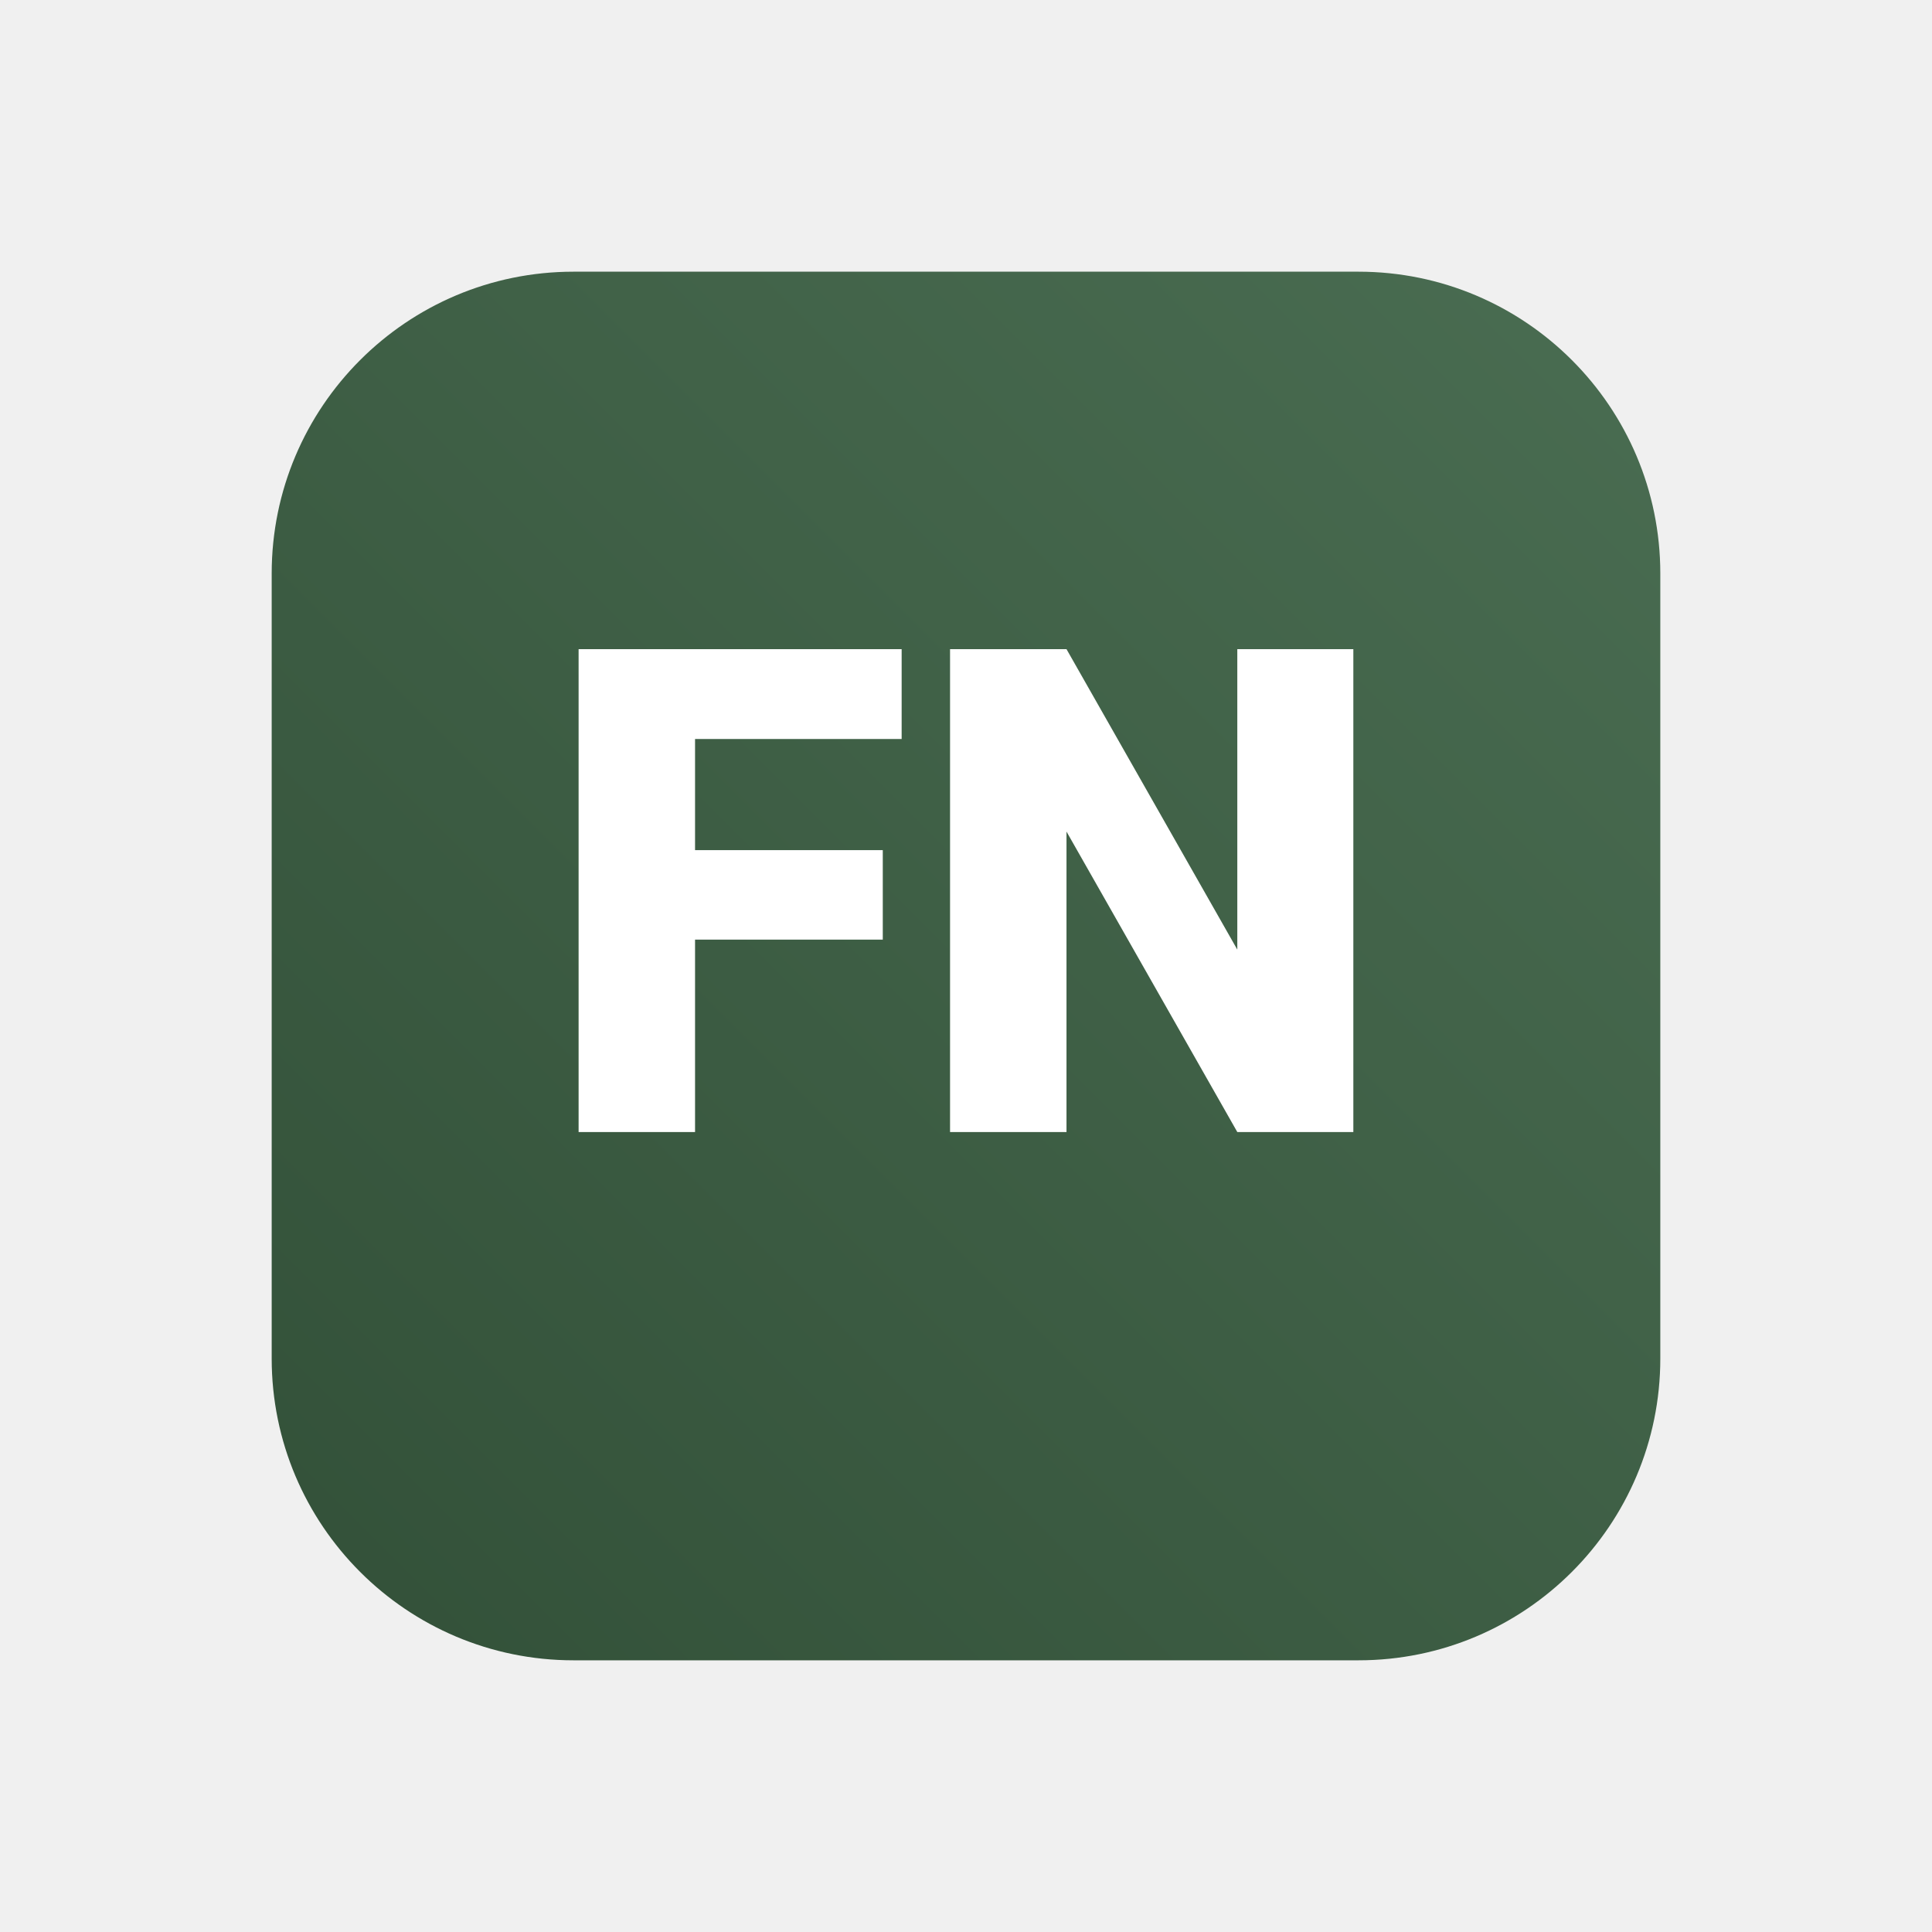
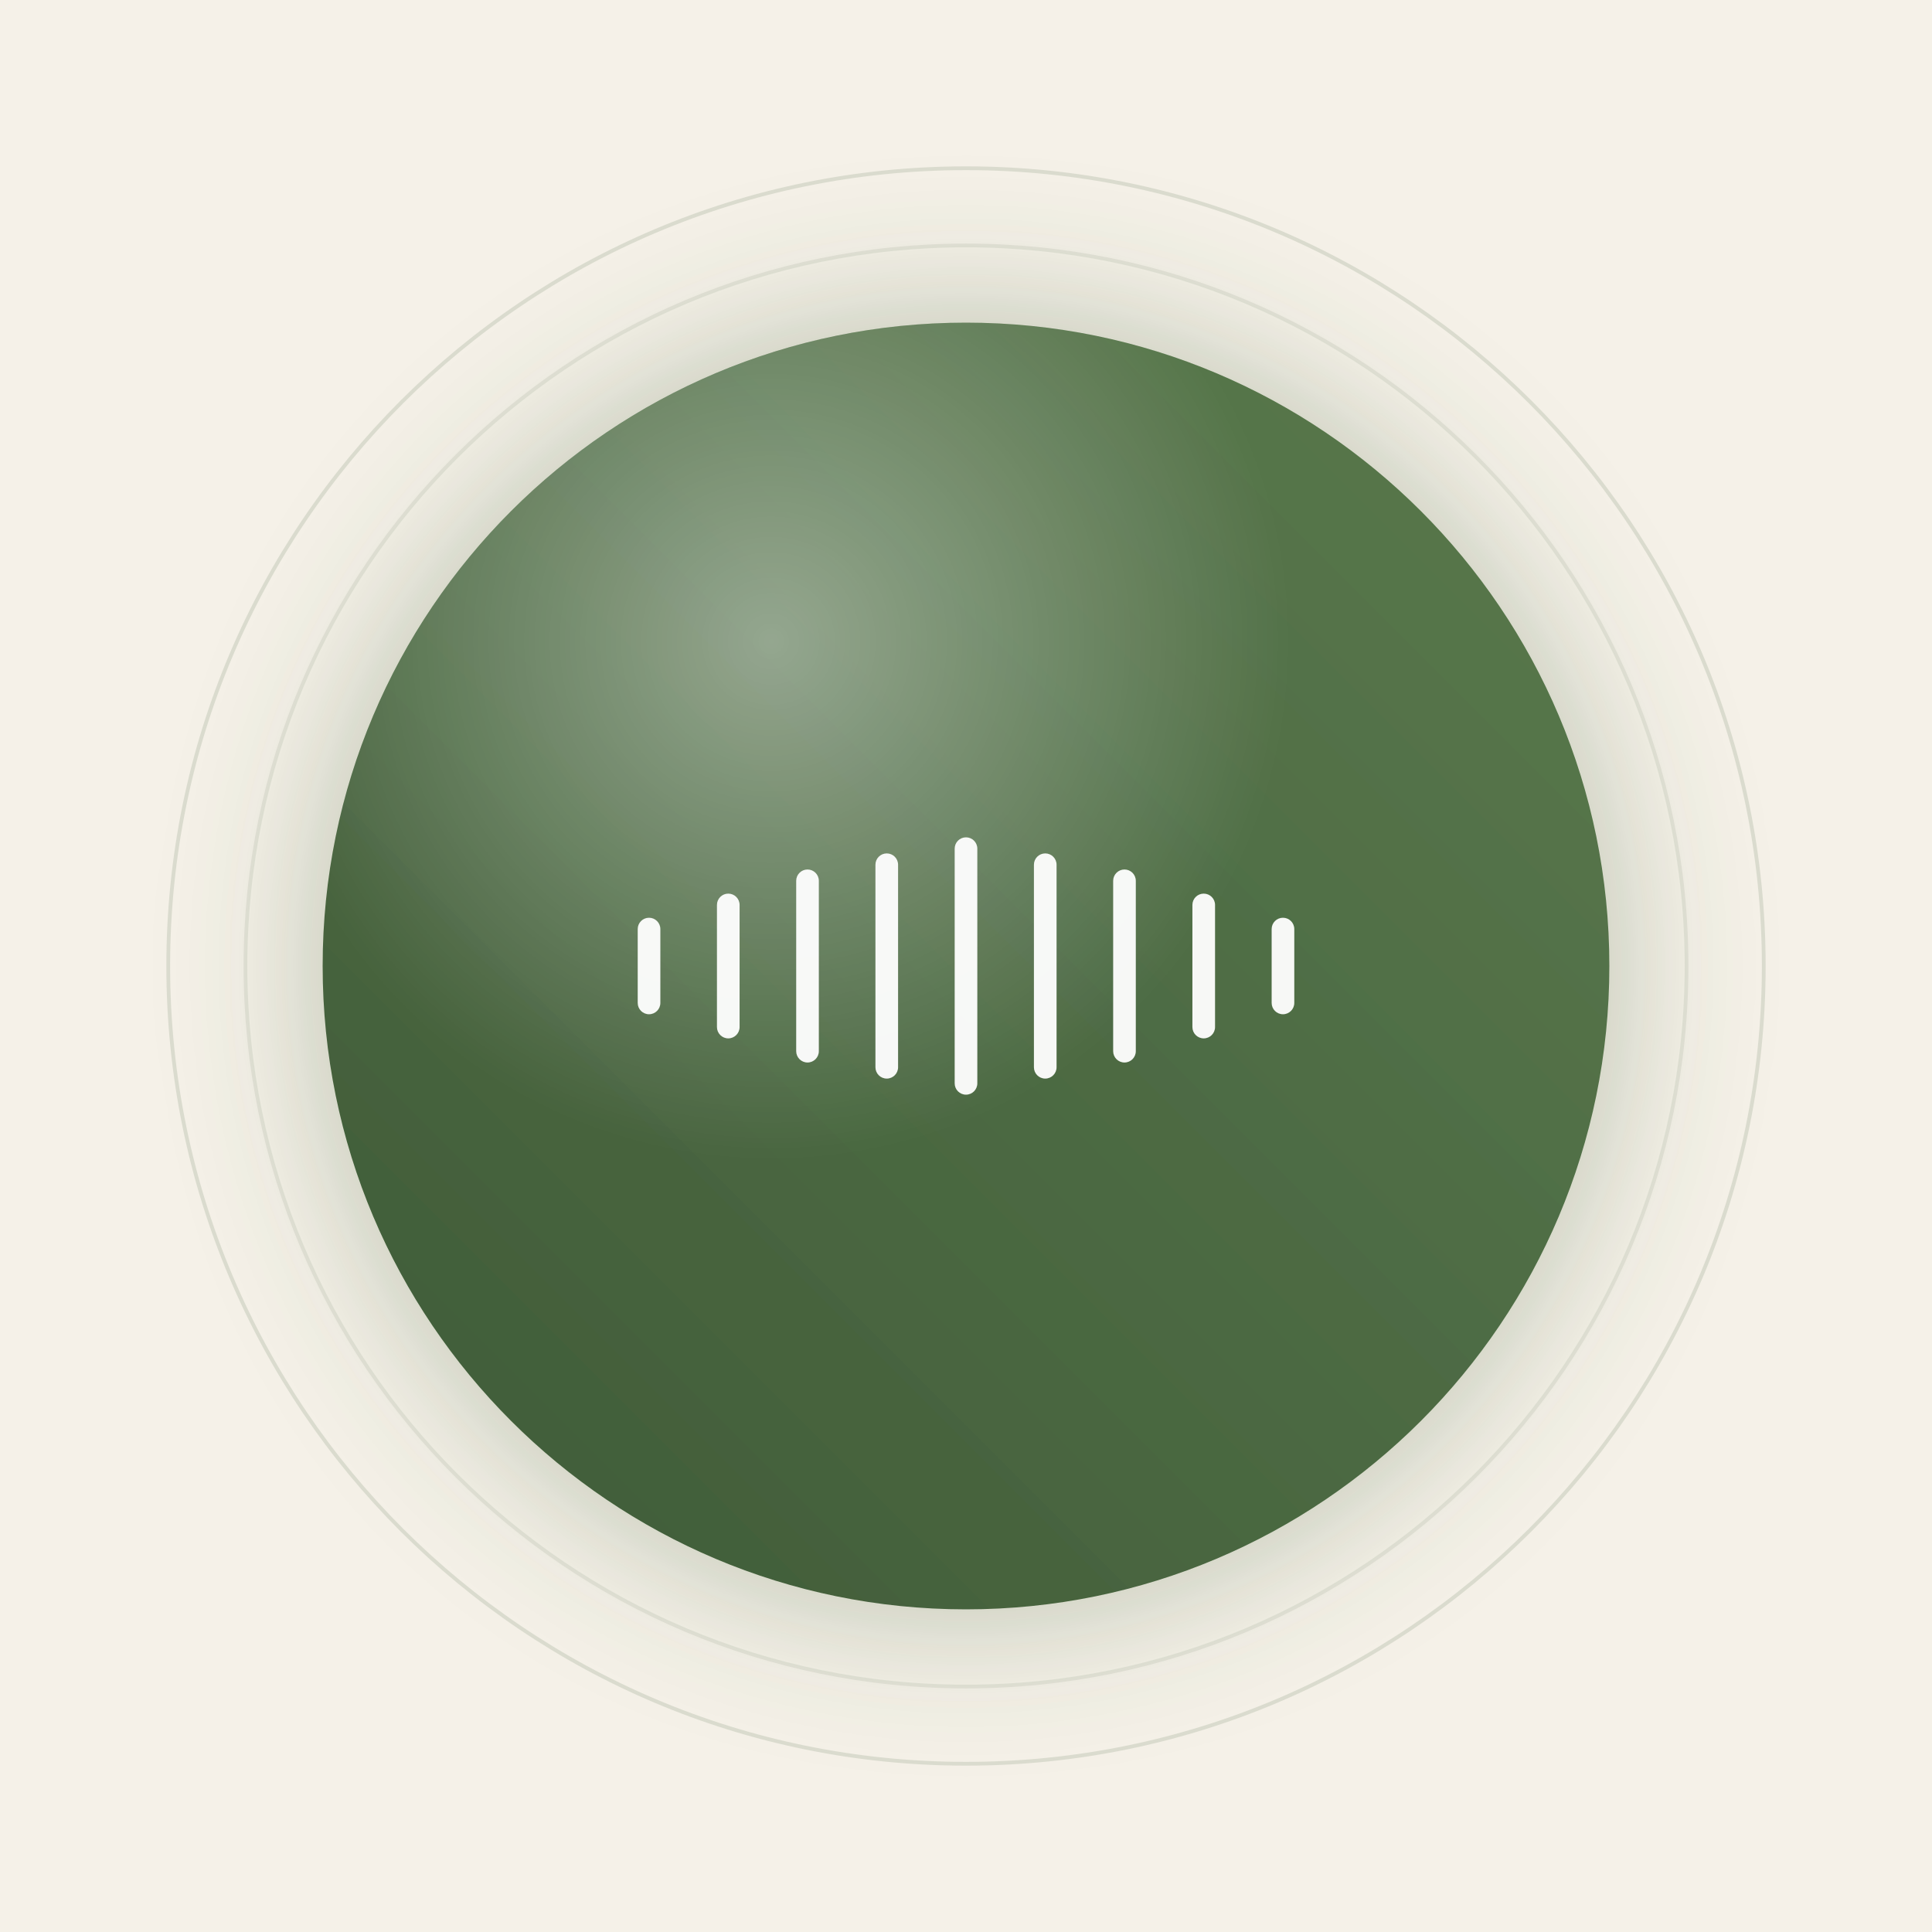
- <svg xmlns="http://www.w3.org/2000/svg" viewBox="0 0 512 512">
+ <svg xmlns="http://www.w3.org/2000/svg" viewBox="0 0 512 512" width="512" height="512">
  <defs>
-     <linearGradient id="androidGradient" x1="0%" y1="100%" x2="100%" y2="0%">
-       <stop offset="0%" stop-color="#325038" />
-       <stop offset="100%" stop-color="#4a6d52" />
+     <linearGradient id="orbGradient" x1="0%" y1="100%" x2="100%" y2="0%">
+       <stop offset="0%" stop-color="#3d5a35" />
+       <stop offset="40%" stop-color="#4a6741" />
+       <stop offset="100%" stop-color="#5a7a4d" />
    </linearGradient>
+     <radialGradient id="orbHighlight" cx="35%" cy="25%" r="40%">
+       <stop offset="0%" stop-color="rgba(255,255,255,0.4)" />
+       <stop offset="100%" stop-color="rgba(255,255,255,0)" />
+     </radialGradient>
+     <filter id="orbGlow" x="-50%" y="-50%" width="200%" height="200%">
+       <feGaussianBlur stdDeviation="20.48" result="blur" />
+       <feFlood flood-color="#4a6741" flood-opacity="0.35" />
+       <feComposite in2="blur" operator="in" />
+       <feMerge>
+         <feMergeNode />
+         <feMergeNode in="SourceGraphic" />
+       </feMerge>
+     </filter>
  </defs>
-   <rect width="512" height="512" fill="transparent" />
-   <rect x="72" y="72" width="368" height="368" rx="80" fill="url(#androidGradient)" />
-   <text x="256" y="300" font-family="'Plus Jakarta Sans', 'Roboto', sans-serif" font-size="180" font-weight="800" fill="white" text-anchor="middle">FN</text>
+   <rect width="512" height="512" fill="#F5F1E8" />
+   <circle cx="256" cy="256" r="211.415" fill="none" stroke="#4a6741" stroke-width="1" opacity="0.15" />
+   <circle cx="256" cy="256" r="190.956" fill="none" stroke="#4a6741" stroke-width="1" opacity="0.1" />
+   <circle cx="256" cy="256" r="170.496" fill="url(#orbGradient)" filter="url(#orbGlow)" />
+   <circle cx="256" cy="256" r="170.496" fill="url(#orbHighlight)" />
+   <g>
+     <rect x="169" y="243.213" width="6" height="25.574" rx="3" fill="rgba(255,255,255,0.95)" />
+     <rect x="190" y="236.819" width="6" height="38.362" rx="3" fill="rgba(255,255,255,0.95)" />
+     <rect x="211" y="230.426" width="6" height="51.149" rx="3" fill="rgba(255,255,255,0.95)" />
+     <rect x="232" y="226.163" width="6" height="59.674" rx="3" fill="rgba(255,255,255,0.95)" />
+     <rect x="253" y="221.901" width="6" height="68.198" rx="3" fill="rgba(255,255,255,0.95)" />
+     <rect x="274" y="226.163" width="6" height="59.674" rx="3" fill="rgba(255,255,255,0.95)" />
+     <rect x="295" y="230.426" width="6" height="51.149" rx="3" fill="rgba(255,255,255,0.95)" />
+     <rect x="316" y="236.819" width="6" height="38.362" rx="3" fill="rgba(255,255,255,0.95)" />
+     <rect x="337" y="243.213" width="6" height="25.574" rx="3" fill="rgba(255,255,255,0.95)" />
+   </g>
</svg>
